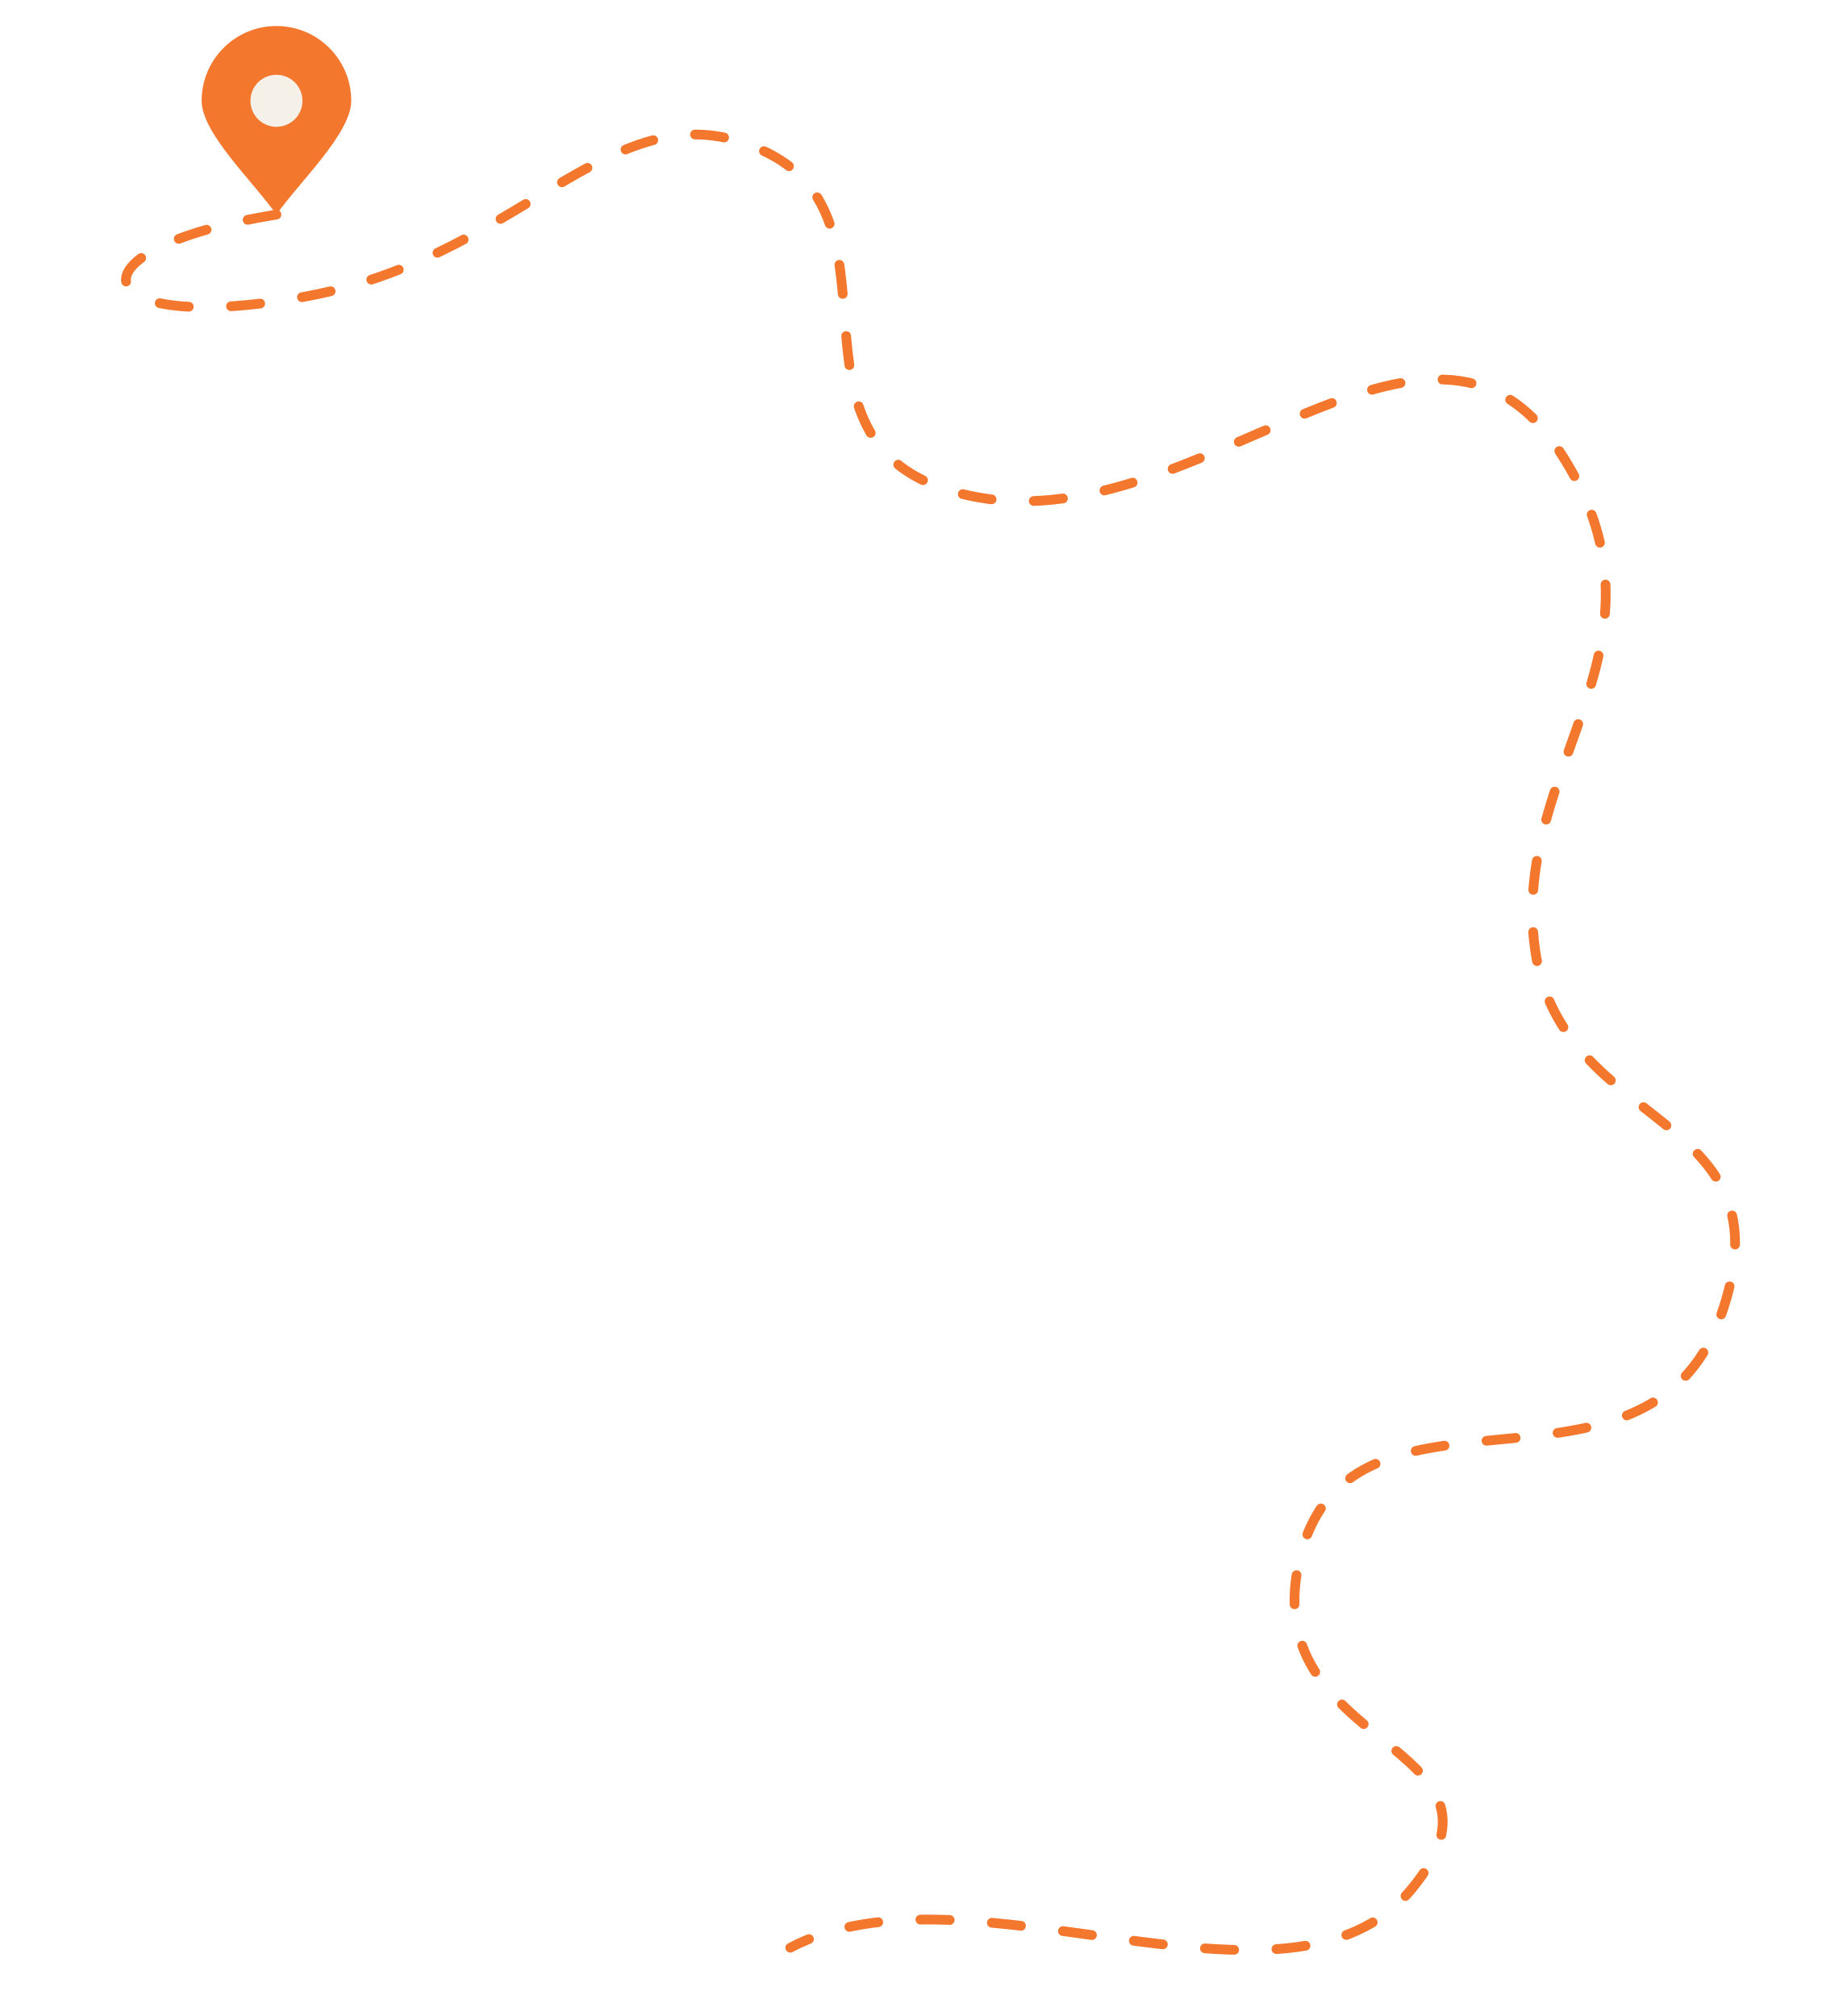
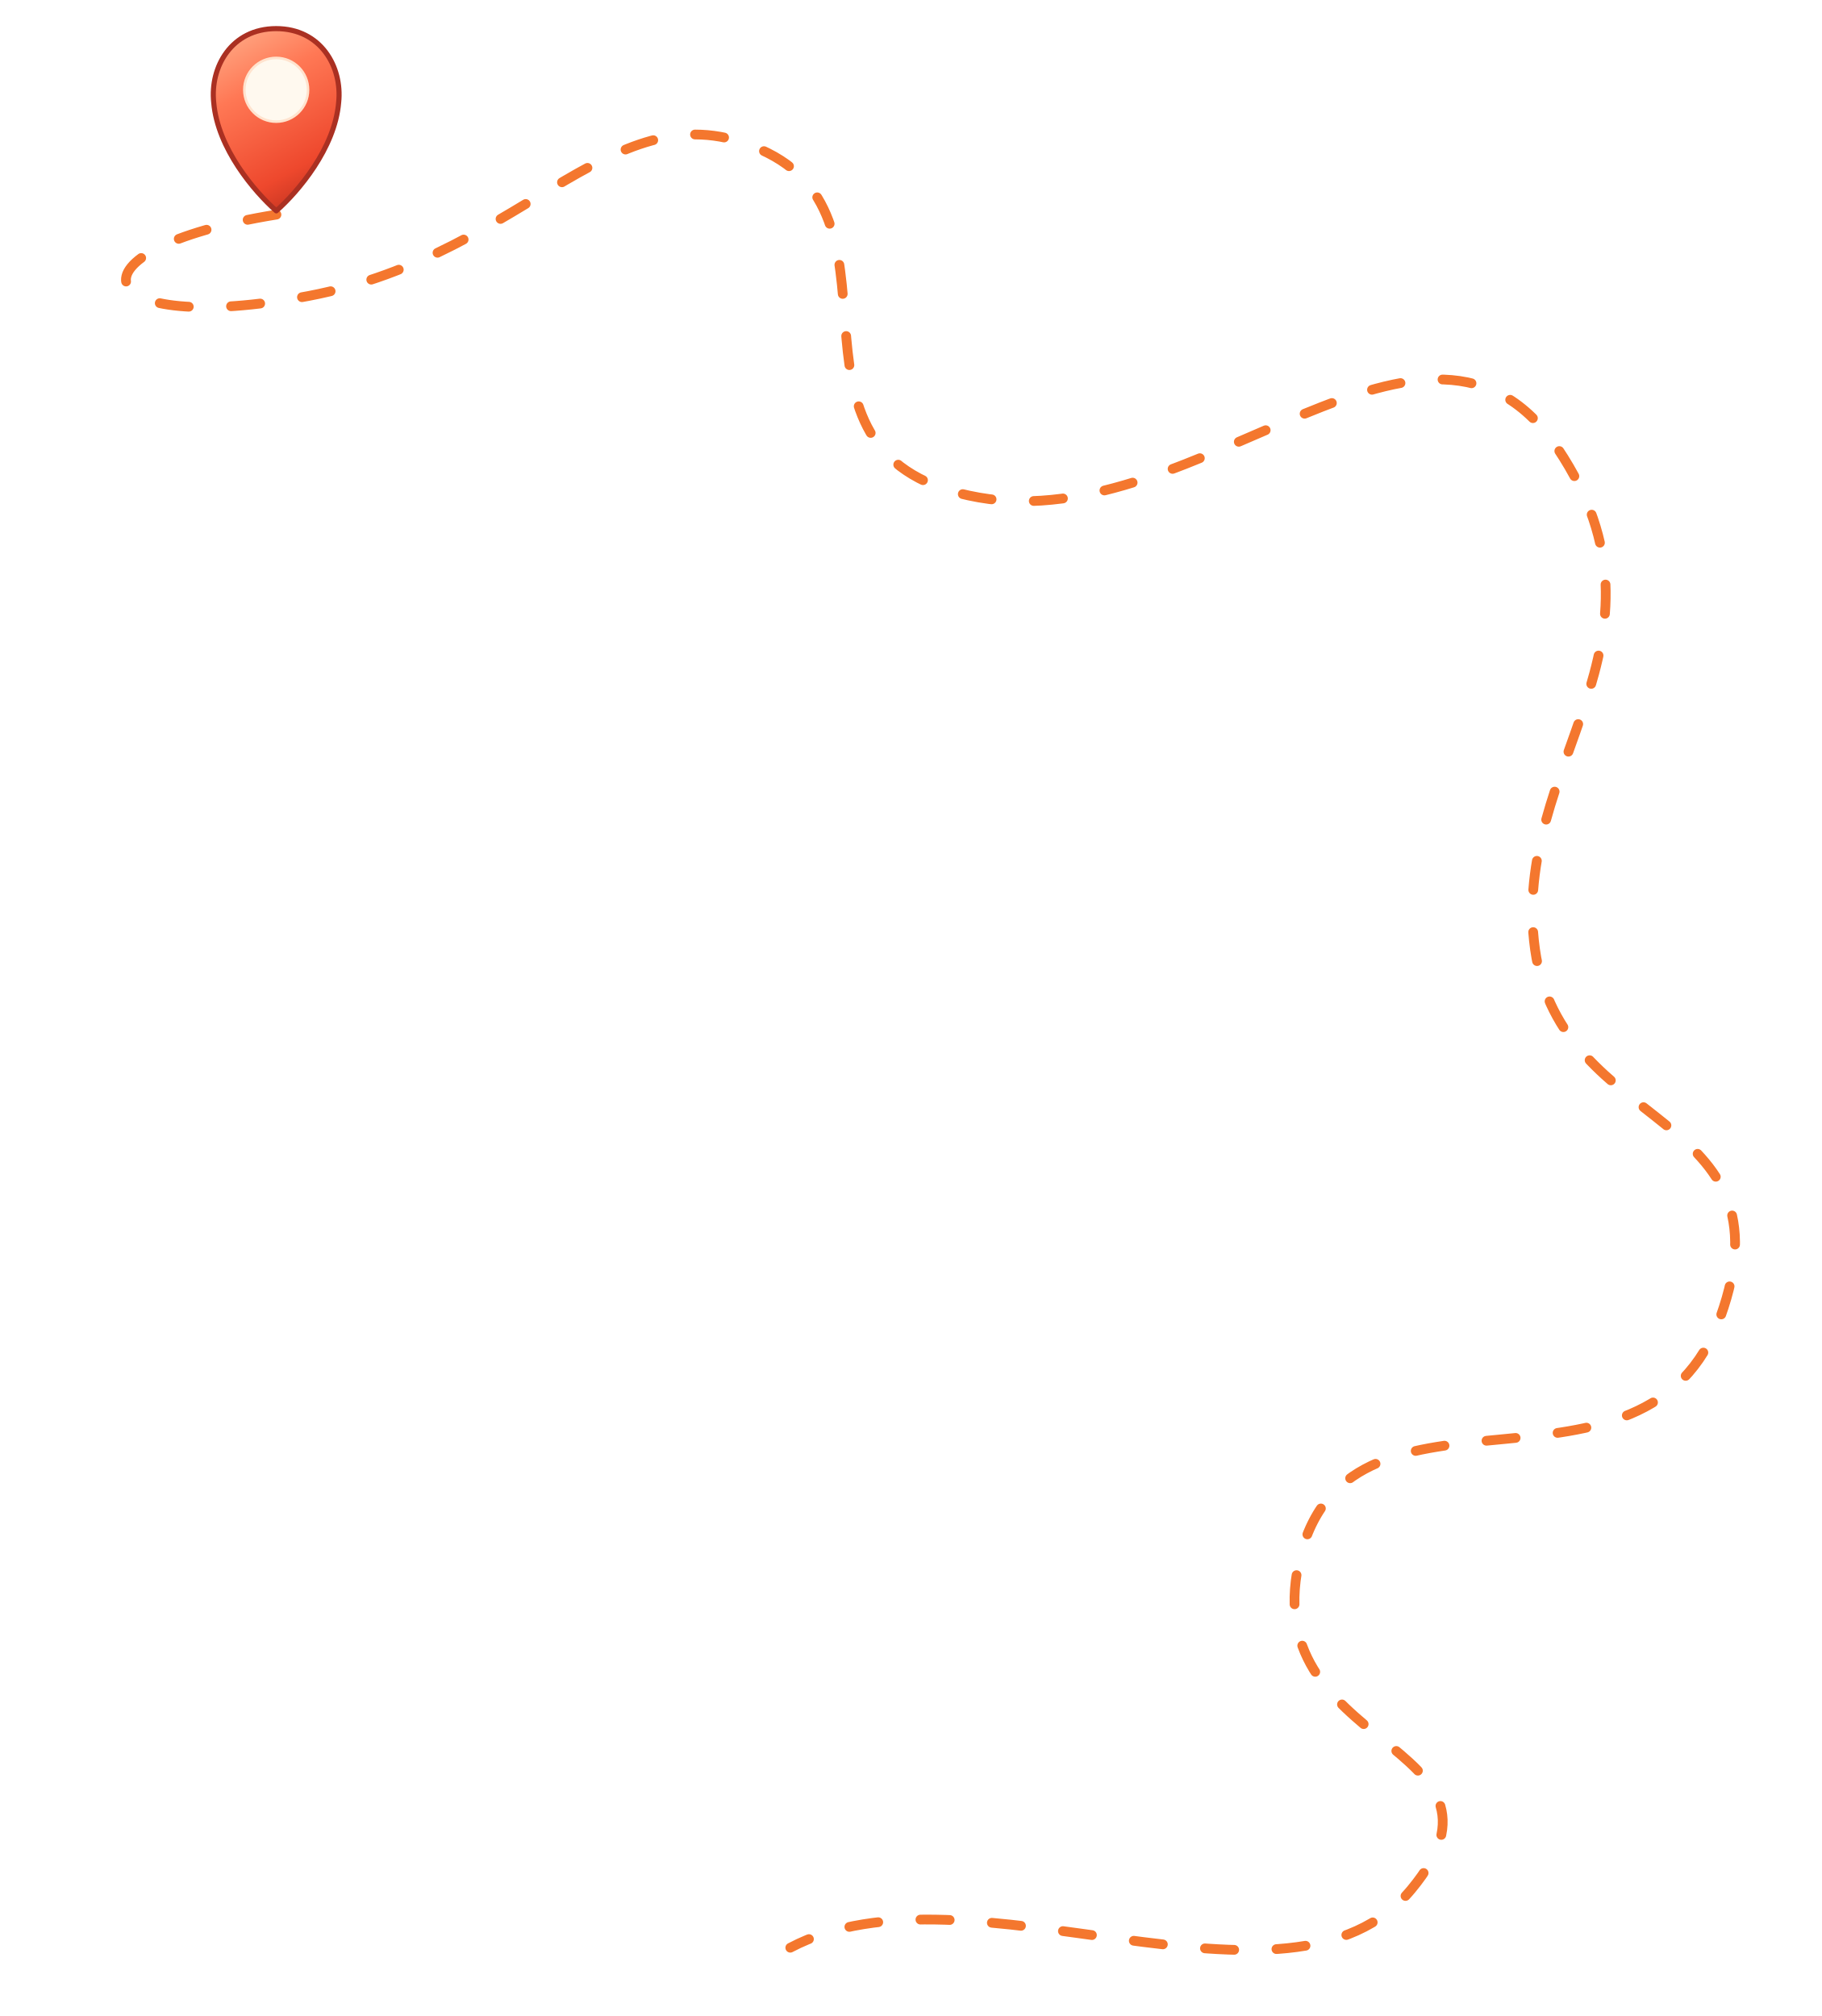
<svg xmlns="http://www.w3.org/2000/svg" viewBox="0 0 560 620" fill="none">
  <path d="M85 66C17 77 27 104 95 91S190 24 236 47s-3 94 65 106 138-75 178-15-15 97-7 154 80 49 57 113-113 12-129 73 72 57 34 103-136-11-191 18" stroke="#f4772e" stroke-width="3" stroke-linecap="round" stroke-dasharray="9 13" />
-   <path d="M85 66C78 56 62 41 62 31a23 23 0 0 1 46 0c0 10-16 25-23 35Z" fill="#f4772e" />
-   <circle cx="85" cy="31" r="8" fill="#f6f1e8" />
+   <svg x="64.8" y="8" width="40.3" height="58" viewBox="0 0 73 105" style="fill-rule:evenodd;clip-rule:evenodd;stroke-linejoin:round">
+     <g transform="matrix(1,0,0,1,-166.598,-43.31616)">
+       <g transform="matrix(0.71,-0.000612,0.000612,0.71,203.0454,78.10617)">
+         <path d="M0,-47C-35,-47 -52,-17 -49,11C-46,47 -17,81 0,96C17,81 46,47 49,11C52,-17 35,-47 0,-47Z" style="fill:url(#_Linear1);stroke:rgb(170,48,34);stroke-width:4px;" />
+       </g>
+       <g transform="matrix(0.71,-0.000612,0.000612,0.71,203.0454,78.10617)">
+         <circle cx="0" cy="1" r="25" style="fill:rgb(255,249,239);stroke:rgb(255,227,206);stroke-width:2px;" />
+       </g>
+     </g>
+     <defs>
+       <linearGradient id="_Linear1" x1="0" y1="0" x2="1" y2="0" gradientUnits="userSpaceOnUse" gradientTransform="matrix(78.94136,143,-143,78.94136,-49.33835,-47)">
+         <stop offset="0" style="stop-color:rgb(255,177,141);stop-opacity:1" />
+         <stop offset="0.34" style="stop-color:rgb(255,120,85);stop-opacity:1" />
+         <stop offset="0.78" style="stop-color:rgb(238,72,45);stop-opacity:1" />
+         <stop offset="1" style="stop-color:rgb(189,48,30);stop-opacity:1" />
+       </linearGradient>
+     </defs>
+   </svg>
</svg>
